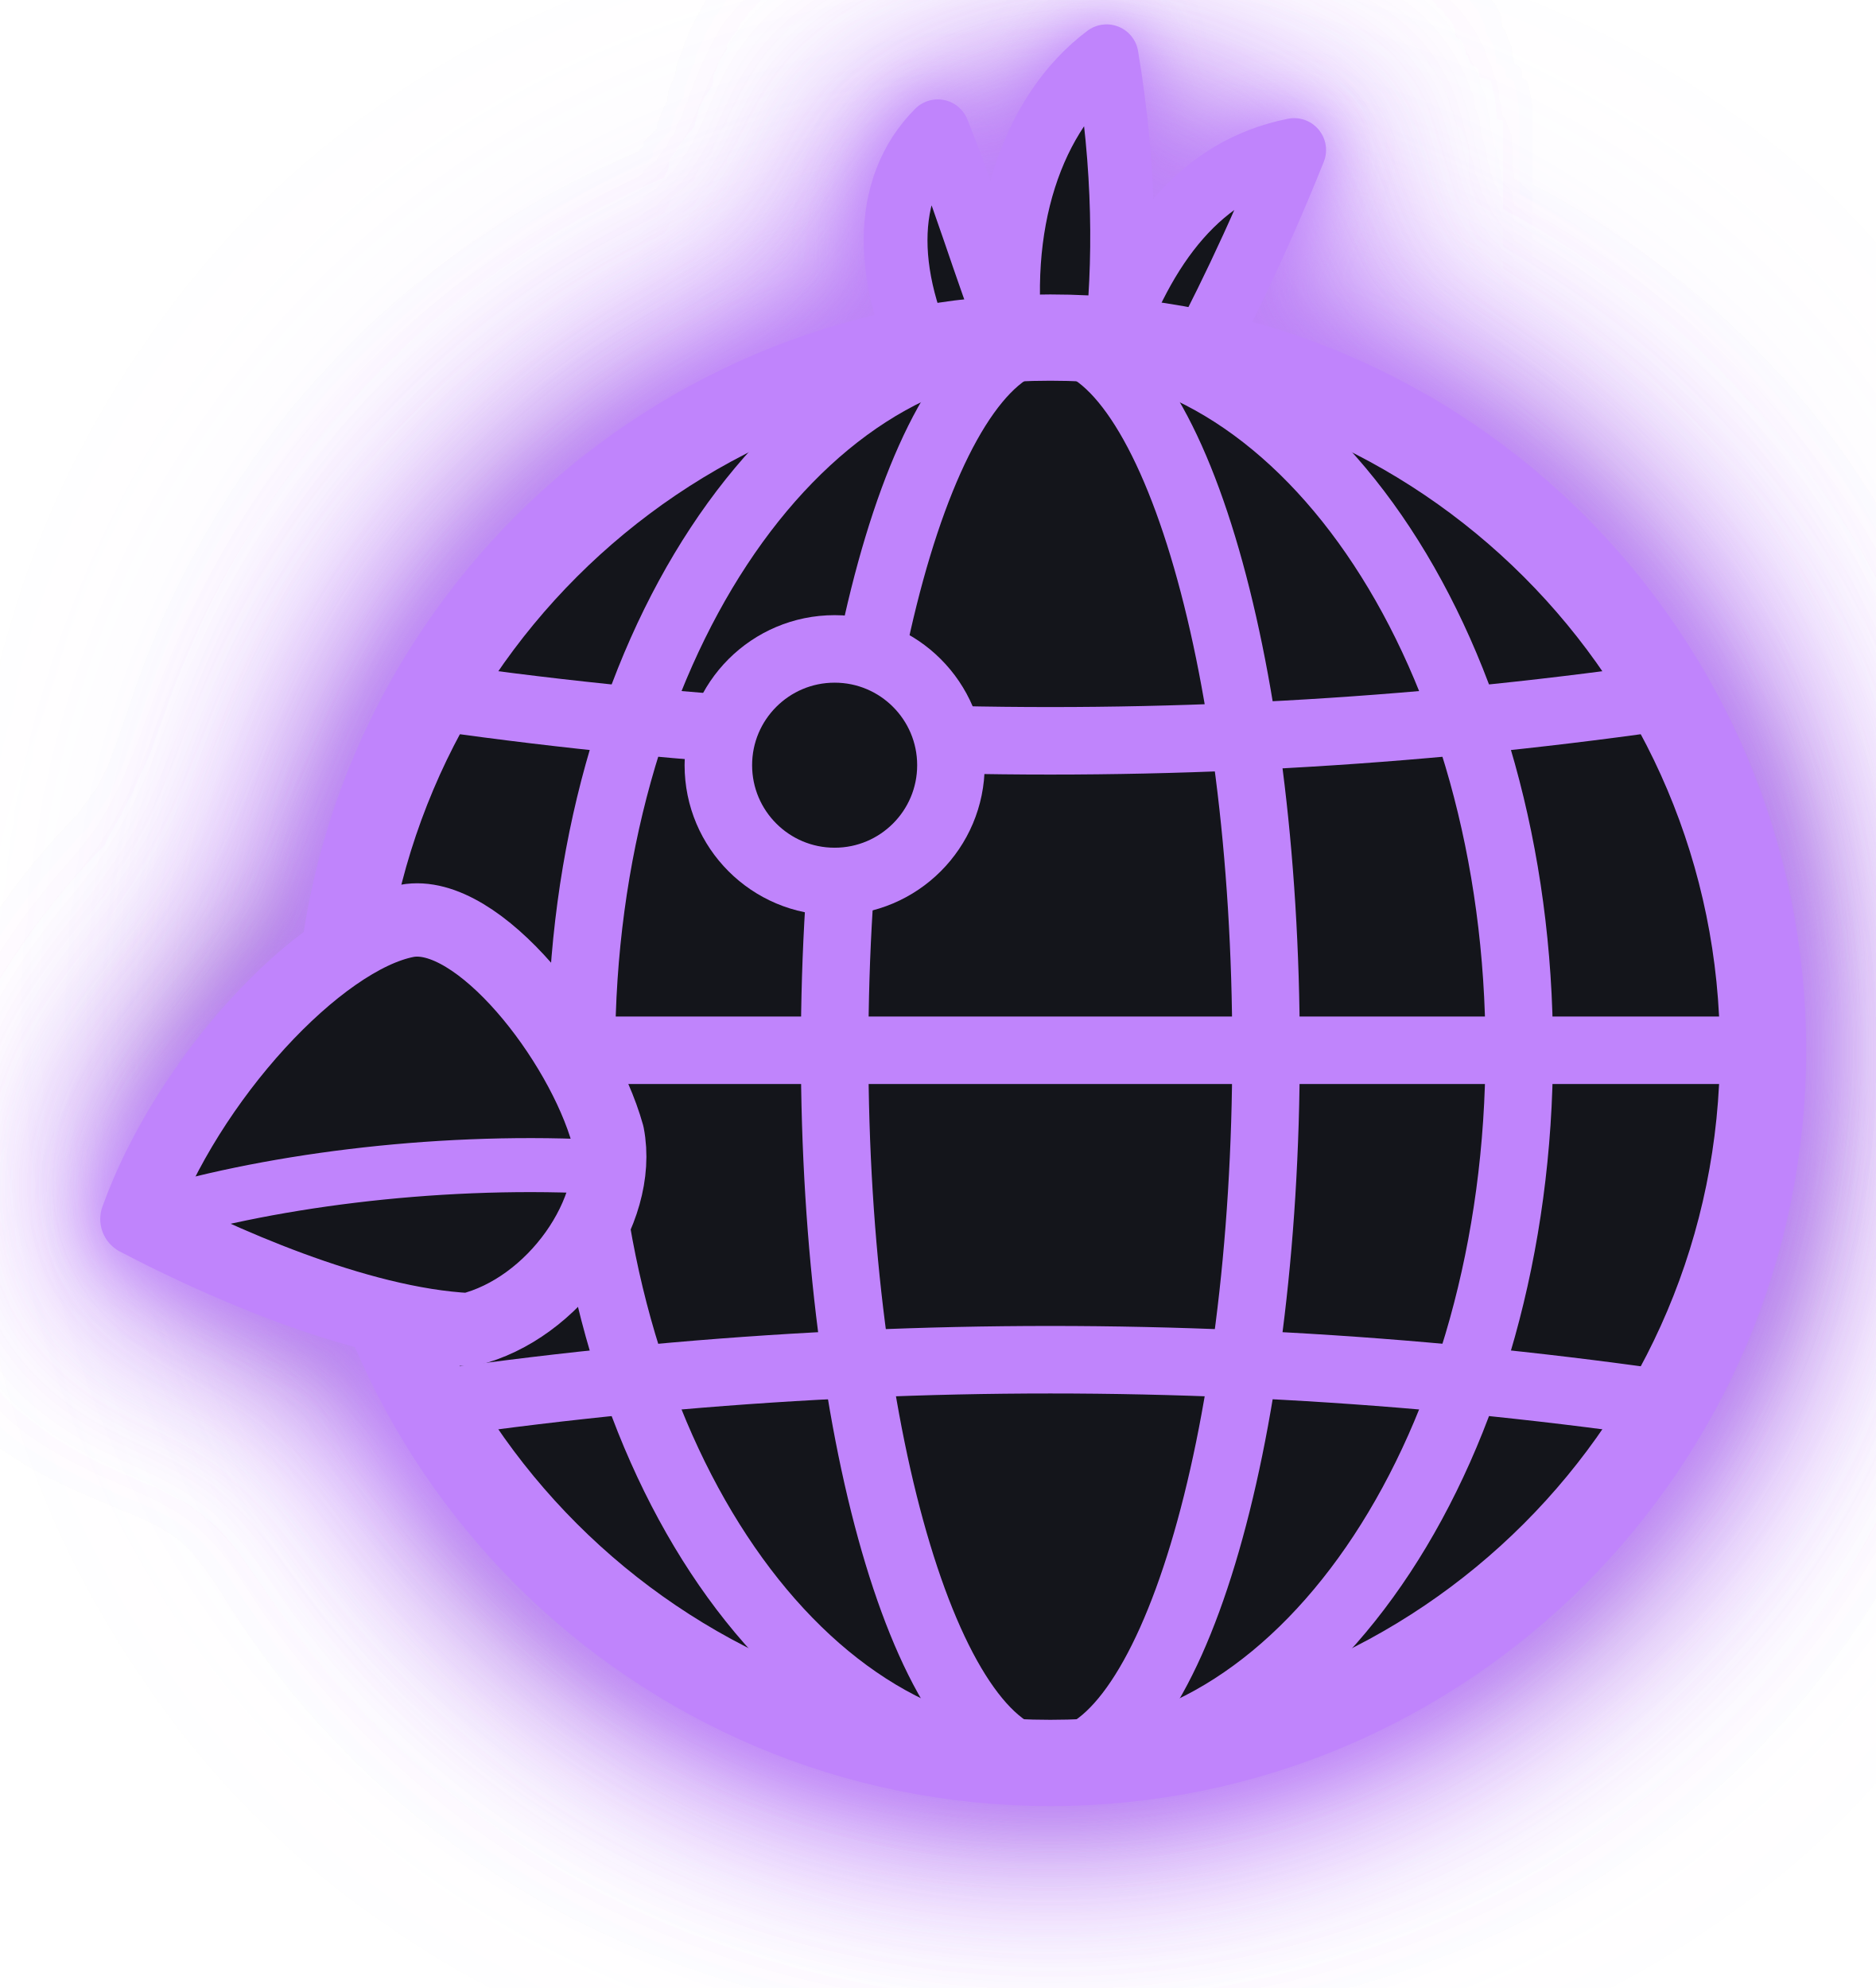
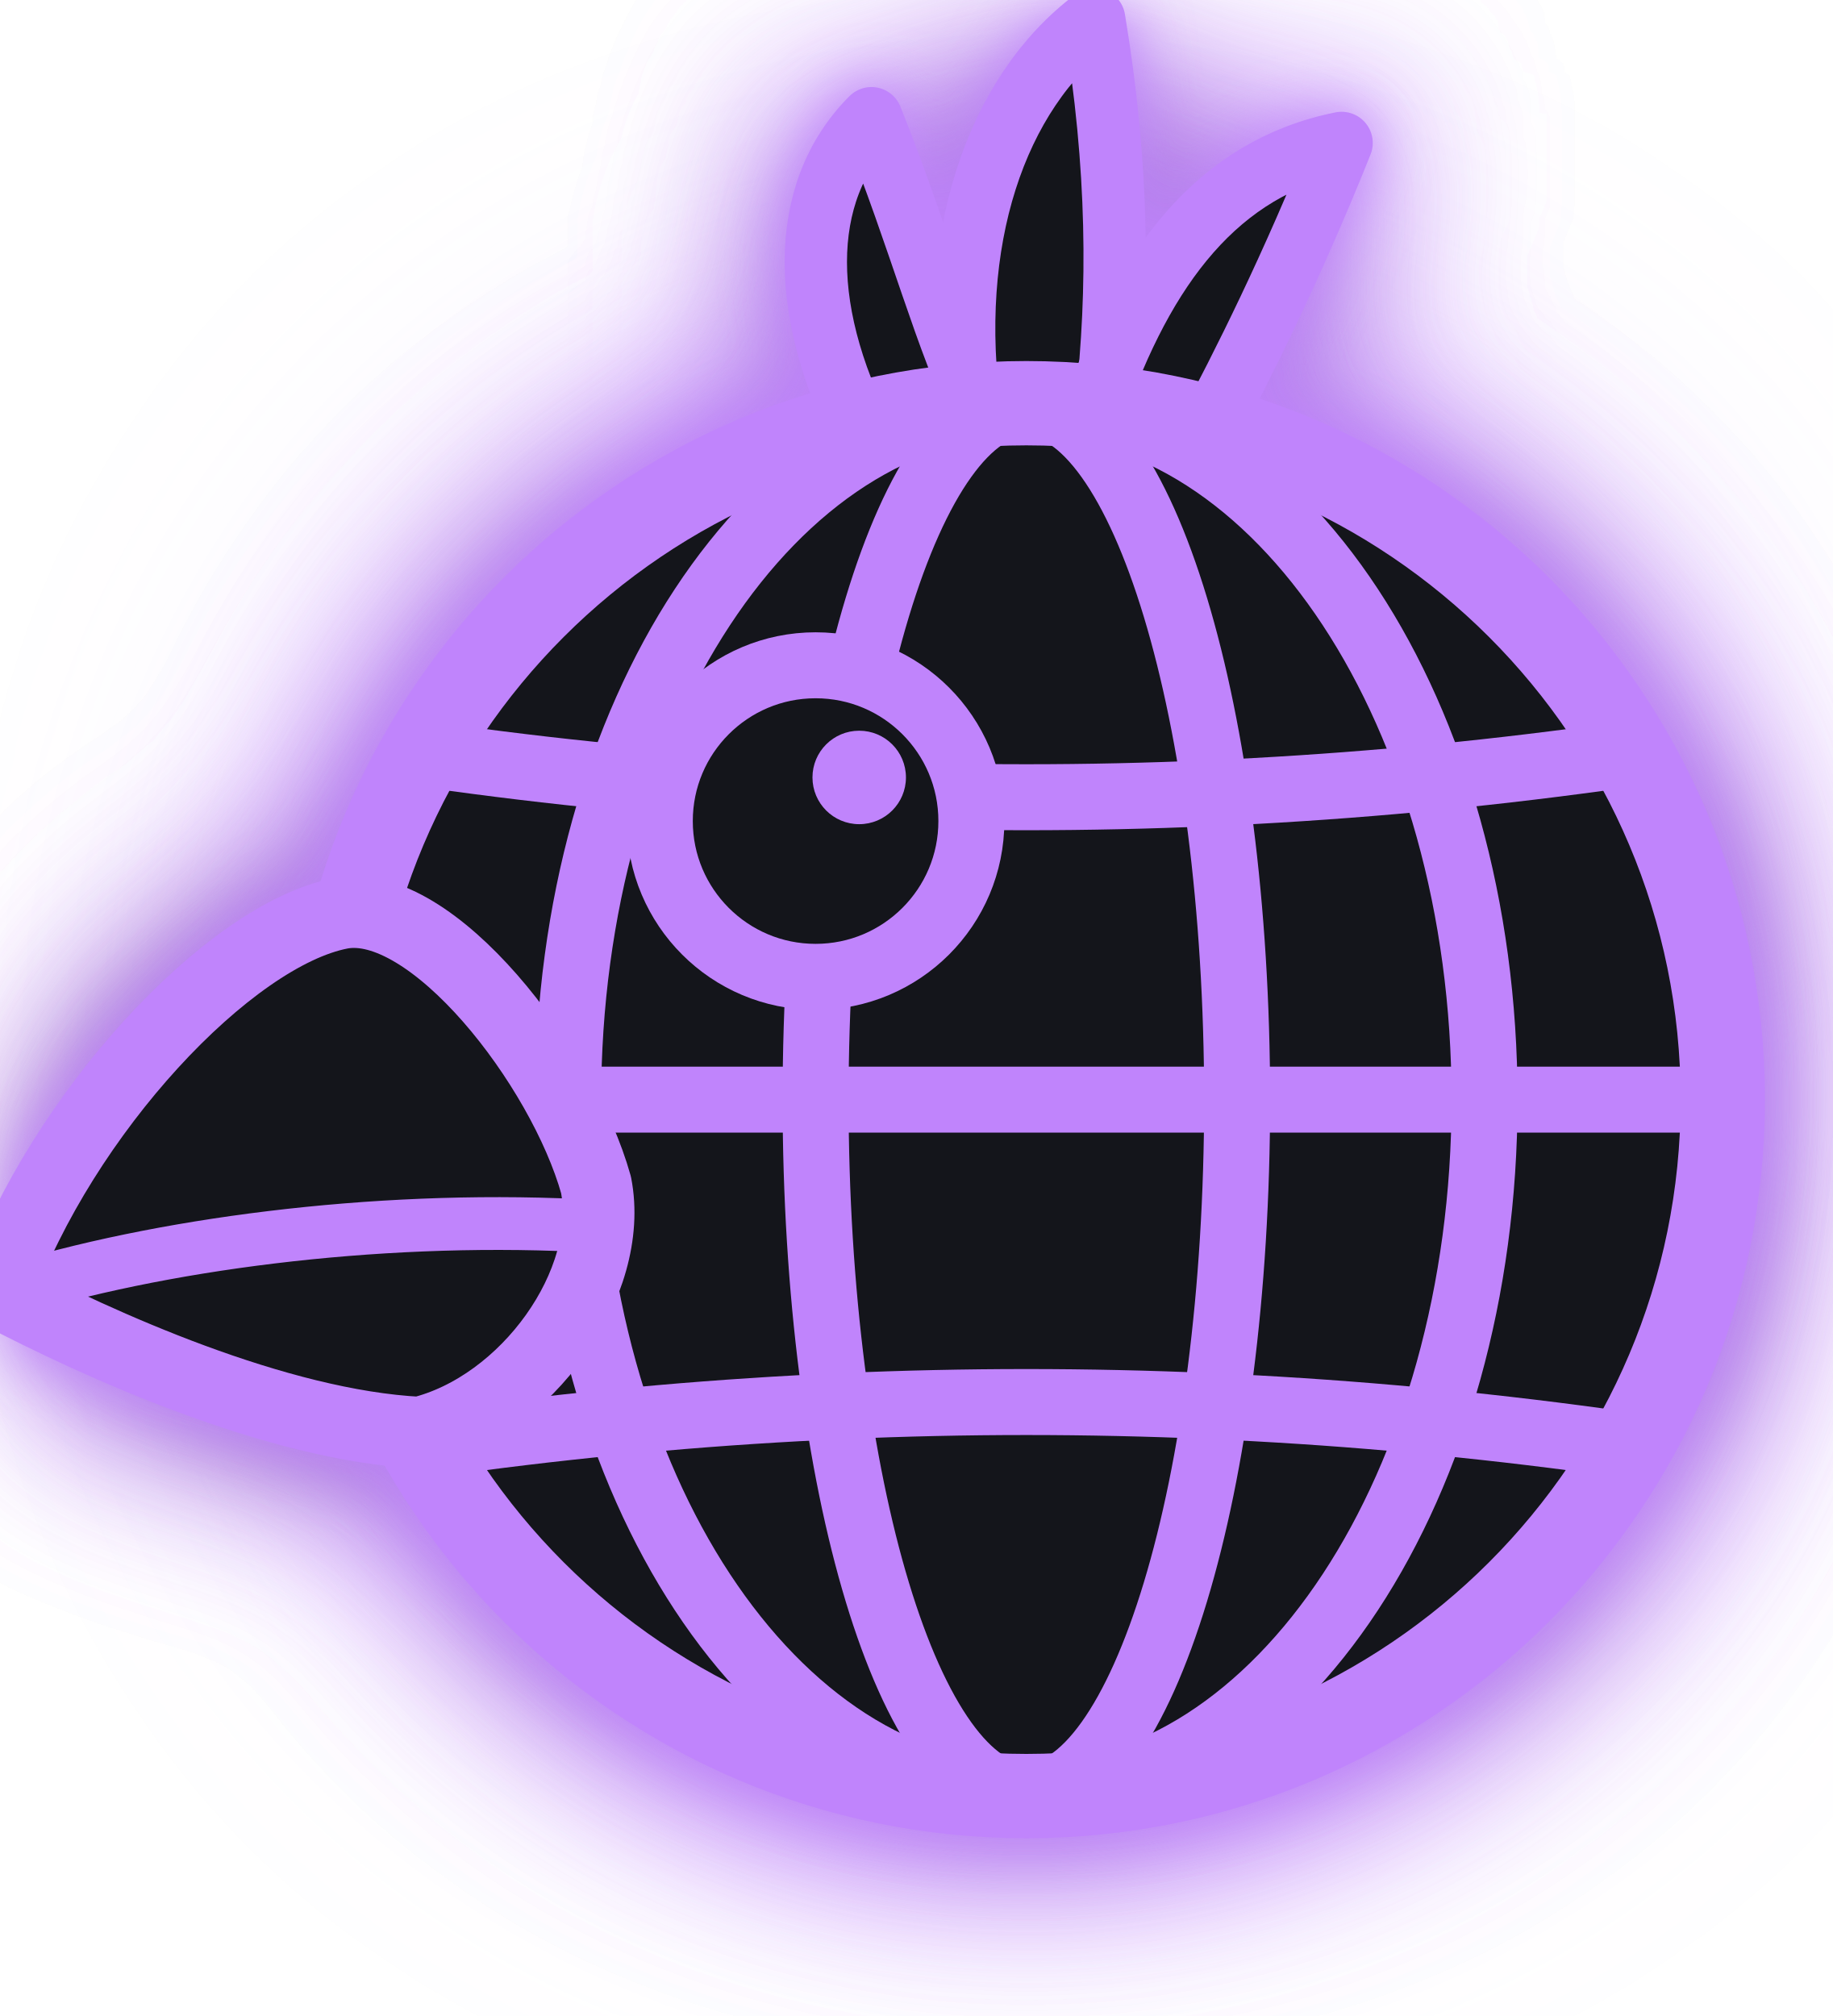
- <svg xmlns="http://www.w3.org/2000/svg" viewBox="0 -6 100 106" overflow="visible">
+ <svg xmlns="http://www.w3.org/2000/svg" viewBox="0 -10 100 110" overflow="visible">
  <defs>
-     <filter id="ha191" x="-50%" y="-50%" width="200%" height="200%">
+     <filter id="ha320" x="-50%" y="-50%" width="200%" height="200%">
      <feGaussianBlur stdDeviation="8" />
    </filter>
  </defs>
-   <circle cx="56" cy="48" r="40" fill="#c084fc" opacity="0.5" filter="url(#ha191)" />
+   <circle cx="56" cy="48" r="40" fill="#c084fc" opacity="0.5" filter="url(#ha320)" />
  <defs>
-     <filter id="ne91" x="-40%" y="-40%" width="180%" height="180%">
+     <filter id="ne20" x="-40%" y="-40%" width="180%" height="180%">
      <feGaussianBlur in="SourceGraphic" stdDeviation="1.6" result="a" />
      <feGaussianBlur in="SourceGraphic" stdDeviation="5" result="b" />
      <feMerge>
        <feMergeNode in="b" />
        <feMergeNode in="b" />
        <feMergeNode in="a" />
      </feMerge>
    </filter>
  </defs>
-   <g filter="url(#ne91)" opacity="1.0">
-     <path d="M 50 14.5 C 47 9 47 4 50 1 C 52 6 53 10 54.5 13 Z" fill="#14151b" stroke="#c084fc" stroke-width="3.4" stroke-linejoin="round" />
-     <path d="M 54 13 C 53 6 55 0 59 -3 C 60 3 60 8 59.5 12.5 Z" fill="#14151b" stroke="#c084fc" stroke-width="3.4" stroke-linejoin="round" />
-     <path d="M 59 12.8 C 61 7 64 3 69 2 C 67 7 65 11 63.5 13.8 Z" fill="#14151b" stroke="#c084fc" stroke-width="3.4" stroke-linejoin="round" />
+   <g filter="url(#ne20)" opacity="1.0">
    <defs>
-       <clipPath id="g91">
+       <clipPath id="s20">
        <circle cx="56" cy="50" r="38" />
      </clipPath>
    </defs>
+     <g transform="translate(57 14) scale(1.35) translate(-57 -14)">
+       <path d="M 50 14.5 C 47 9 47 4 50 1 C 52 6 53 10 54.5 13 Z" fill="#14151b" stroke="#c084fc" stroke-width="2.519" stroke-linejoin="round" />
+       <path d="M 54 13 C 53 6 55 0 59 -3 C 60 3 60 8 59.5 12.5 Z" fill="#14151b" stroke="#c084fc" stroke-width="2.519" stroke-linejoin="round" />
+       <path d="M 59 12.8 C 61 7 64 3 69 2 C 67 7 65 11 63.5 13.8 Z" fill="#14151b" stroke="#c084fc" stroke-width="2.519" stroke-linejoin="round" />
+     </g>
    <circle cx="56" cy="50" r="38" fill="#14151b" />
-     <g clip-path="url(#g91)">
-       <line x1="18" y1="50" x2="94" y2="50" stroke="#c084fc" stroke-width="3.6" />
-       <path d="M 16 30 Q 56 37 96 30" fill="none" stroke="#c084fc" stroke-width="3.6" />
-       <path d="M 16 70 Q 56 63 96 70" fill="none" stroke="#c084fc" stroke-width="3.6" />
-       <ellipse cx="56" cy="50" rx="11.5" ry="38" fill="none" stroke="#c084fc" stroke-width="3.6" />
-       <ellipse cx="56" cy="50" rx="25" ry="38" fill="none" stroke="#c084fc" stroke-width="3.6" />
+     <g fill="none" stroke="#c084fc" stroke-width="3.6" clip-path="url(#s20)">
+       <line x1="18" y1="50" x2="94" y2="50" />
+       <path d="M 16 30 Q 56 37 96 30" />
+       <path d="M 16 70 Q 56 63 96 70" />
+       <ellipse cx="56" cy="50" rx="11.5" ry="38" />
+       <ellipse cx="56" cy="50" rx="25" ry="38" />
    </g>
-     <circle cx="44.5" cy="34.8" r="6.2" fill="#14151b" stroke="#c084fc" stroke-width="3.6" />
+     <circle cx="44.5" cy="34.8" r="8.5" fill="#14151b" stroke="#c084fc" stroke-width="3.6" />
+     <circle cx="46.88" cy="32.42" r="2.55" fill="#c084fc" />
    <circle cx="56" cy="50" r="38" fill="none" stroke="#c084fc" stroke-width="4.6" />
-     <path d="M 7.3 59 C 10 51.5 17 44 21.7 43.1 C 25.5 42.4 31 49.5 32.4 54.5 C 33.2 58.6 29.5 63.8 25 64.9 C 19 64.6 11.5 61.2 7.3 59 Z" fill="#14151b" stroke="#c084fc" stroke-width="3.91" stroke-linejoin="round" />
-     <path d="M 7.6 59 C 14 57 23 55.8 31.6 56.2" fill="none" stroke="#c084fc" stroke-width="2.88" stroke-linecap="round" />
+     <g transform="translate(32 54) scale(1.3) translate(-32 -54)">
+       <path d="M 7.3 59 C 10 51.5 17 44 21.7 43.1 C 25.5 42.4 31 49.5 32.4 54.5 C 33.2 58.6 29.5 63.8 25 64.9 C 19 64.6 11.5 61.2 7.3 59 Z" fill="#14151b" stroke="#c084fc" stroke-width="3.008" stroke-linejoin="round" />
+       <path d="M 7.6 59 C 14 57 23 55.8 31.6 56.2" fill="none" stroke="#c084fc" stroke-width="2.215" stroke-linecap="round" />
+     </g>
  </g>
-   <path d="M 50 14.5 C 47 9 47 4 50 1 C 52 6 53 10 54.5 13 Z" fill="#14151b" stroke="#c084fc" stroke-width="3.4" stroke-linejoin="round" />
-   <path d="M 54 13 C 53 6 55 0 59 -3 C 60 3 60 8 59.5 12.5 Z" fill="#14151b" stroke="#c084fc" stroke-width="3.4" stroke-linejoin="round" />
-   <path d="M 59 12.8 C 61 7 64 3 69 2 C 67 7 65 11 63.5 13.8 Z" fill="#14151b" stroke="#c084fc" stroke-width="3.4" stroke-linejoin="round" />
  <defs>
-     <clipPath id="g91">
+     <clipPath id="s20">
      <circle cx="56" cy="50" r="38" />
    </clipPath>
  </defs>
+   <g transform="translate(57 14) scale(1.35) translate(-57 -14)">
+     <path d="M 50 14.5 C 47 9 47 4 50 1 C 52 6 53 10 54.5 13 Z" fill="#14151b" stroke="#c084fc" stroke-width="2.519" stroke-linejoin="round" />
+     <path d="M 54 13 C 53 6 55 0 59 -3 C 60 3 60 8 59.5 12.5 Z" fill="#14151b" stroke="#c084fc" stroke-width="2.519" stroke-linejoin="round" />
+     <path d="M 59 12.8 C 61 7 64 3 69 2 C 67 7 65 11 63.5 13.8 Z" fill="#14151b" stroke="#c084fc" stroke-width="2.519" stroke-linejoin="round" />
+   </g>
  <circle cx="56" cy="50" r="38" fill="#14151b" />
-   <g clip-path="url(#g91)">
-     <line x1="18" y1="50" x2="94" y2="50" stroke="#c084fc" stroke-width="3.6" />
-     <path d="M 16 30 Q 56 37 96 30" fill="none" stroke="#c084fc" stroke-width="3.6" />
-     <path d="M 16 70 Q 56 63 96 70" fill="none" stroke="#c084fc" stroke-width="3.6" />
-     <ellipse cx="56" cy="50" rx="11.5" ry="38" fill="none" stroke="#c084fc" stroke-width="3.6" />
-     <ellipse cx="56" cy="50" rx="25" ry="38" fill="none" stroke="#c084fc" stroke-width="3.6" />
+   <g fill="none" stroke="#c084fc" stroke-width="3.6" clip-path="url(#s20)">
+     <line x1="18" y1="50" x2="94" y2="50" />
+     <path d="M 16 30 Q 56 37 96 30" />
+     <path d="M 16 70 Q 56 63 96 70" />
+     <ellipse cx="56" cy="50" rx="11.5" ry="38" />
+     <ellipse cx="56" cy="50" rx="25" ry="38" />
  </g>
-   <circle cx="44.5" cy="34.8" r="6.2" fill="#14151b" stroke="#c084fc" stroke-width="3.6" />
+   <circle cx="44.5" cy="34.8" r="8.5" fill="#14151b" stroke="#c084fc" stroke-width="3.6" />
+   <circle cx="46.88" cy="32.42" r="2.55" fill="#c084fc" />
  <circle cx="56" cy="50" r="38" fill="none" stroke="#c084fc" stroke-width="4.6" />
-   <path d="M 7.3 59 C 10 51.5 17 44 21.7 43.1 C 25.5 42.4 31 49.5 32.4 54.5 C 33.2 58.6 29.5 63.8 25 64.9 C 19 64.6 11.5 61.2 7.3 59 Z" fill="#14151b" stroke="#c084fc" stroke-width="3.91" stroke-linejoin="round" />
-   <path d="M 7.6 59 C 14 57 23 55.8 31.6 56.2" fill="none" stroke="#c084fc" stroke-width="2.88" stroke-linecap="round" />
+   <g transform="translate(32 54) scale(1.3) translate(-32 -54)">
+     <path d="M 7.3 59 C 10 51.5 17 44 21.7 43.1 C 25.5 42.4 31 49.5 32.4 54.5 C 33.2 58.6 29.5 63.8 25 64.9 C 19 64.6 11.5 61.2 7.3 59 Z" fill="#14151b" stroke="#c084fc" stroke-width="3.008" stroke-linejoin="round" />
+     <path d="M 7.6 59 C 14 57 23 55.8 31.6 56.2" fill="none" stroke="#c084fc" stroke-width="2.215" stroke-linecap="round" />
+   </g>
</svg>
